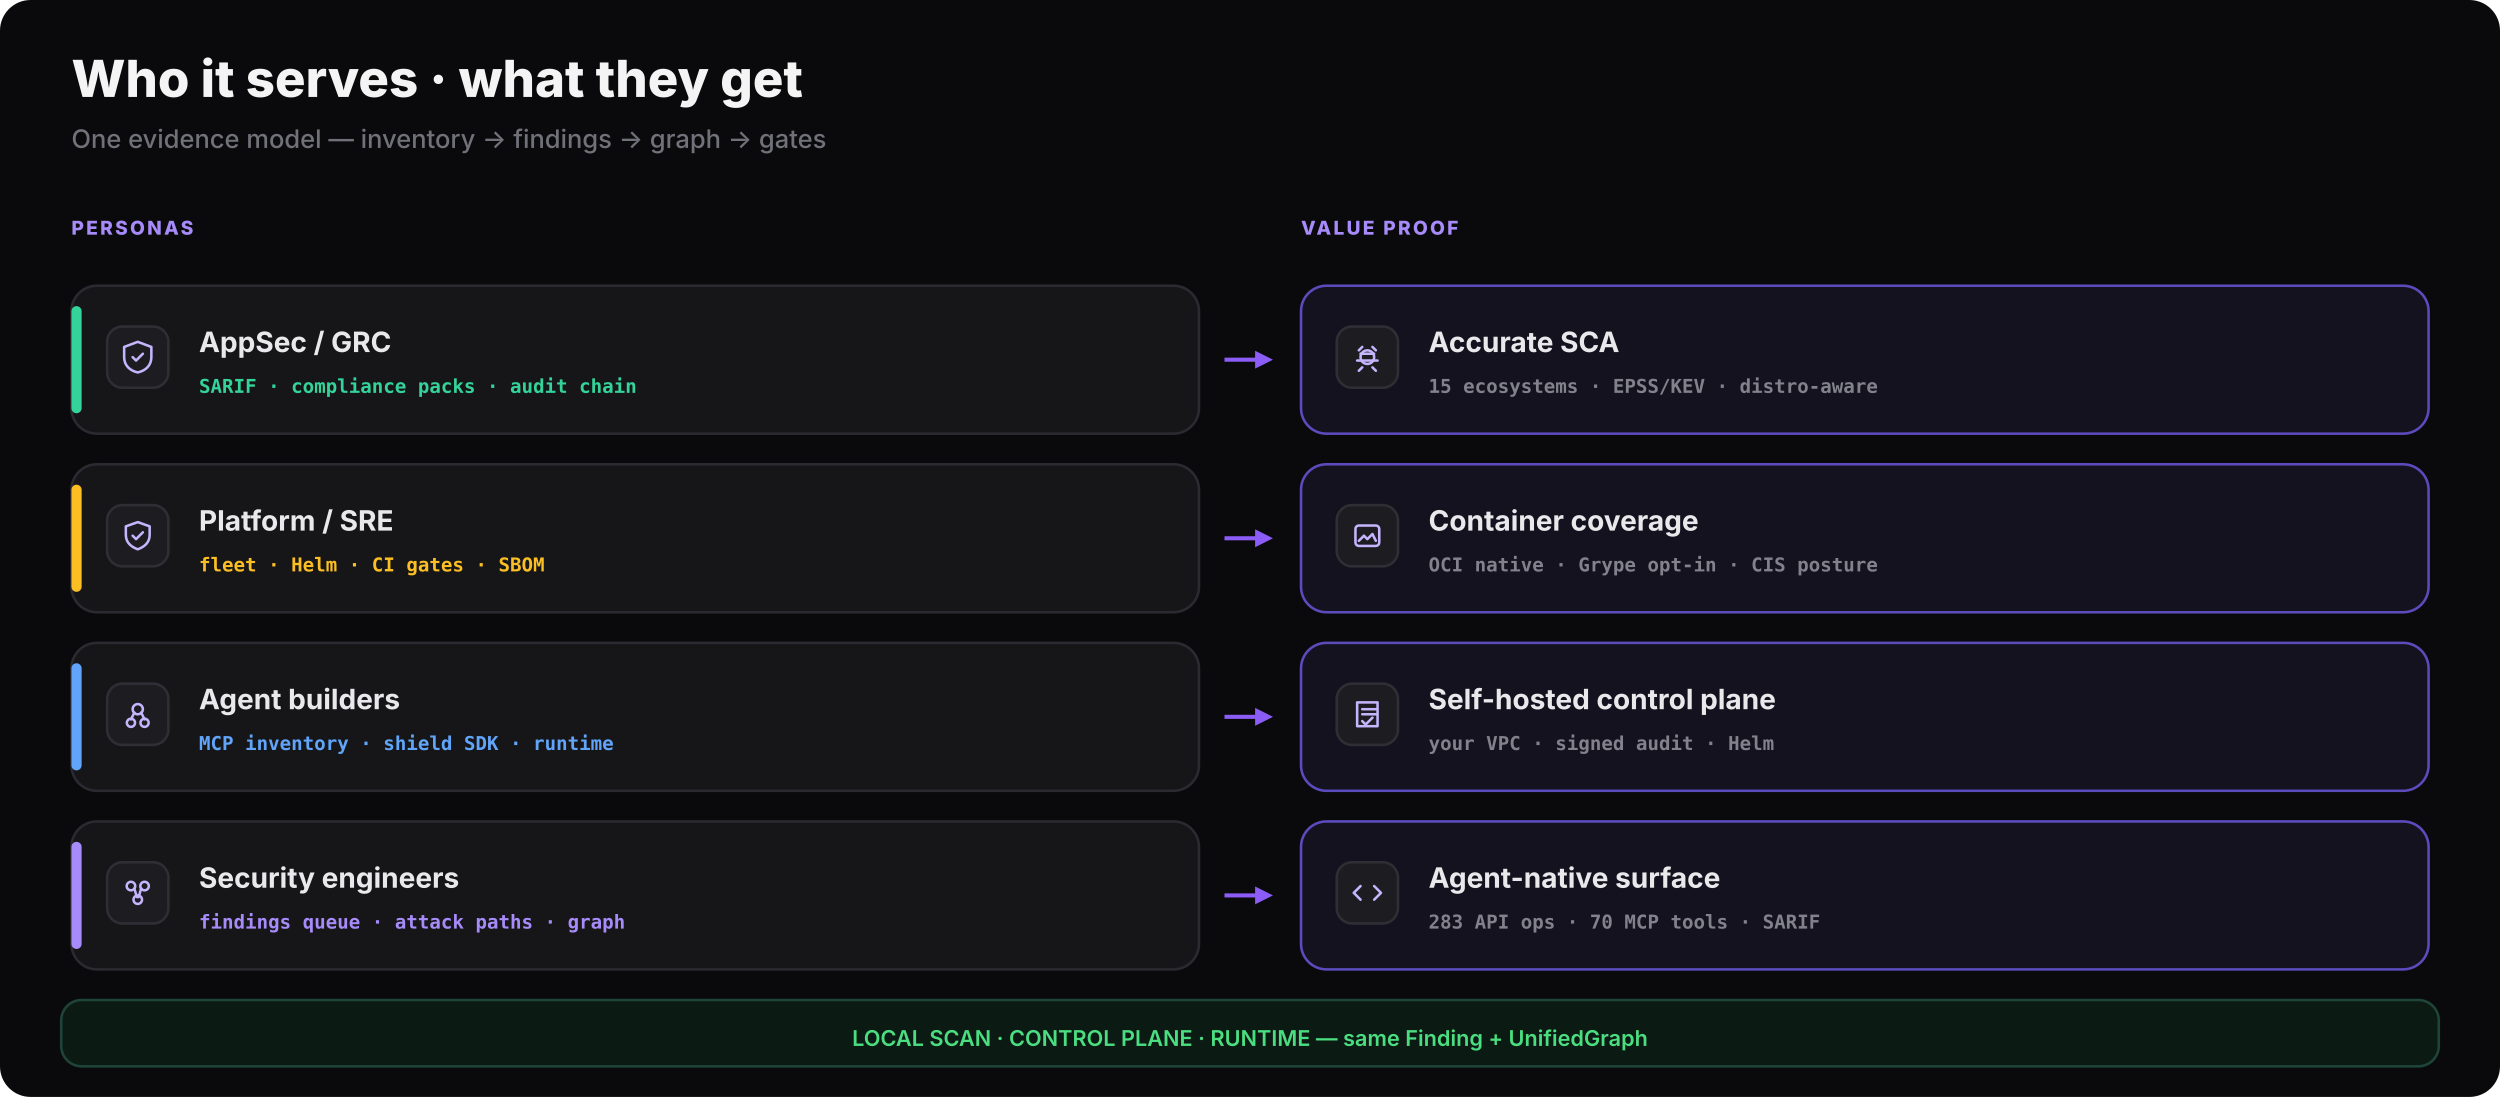
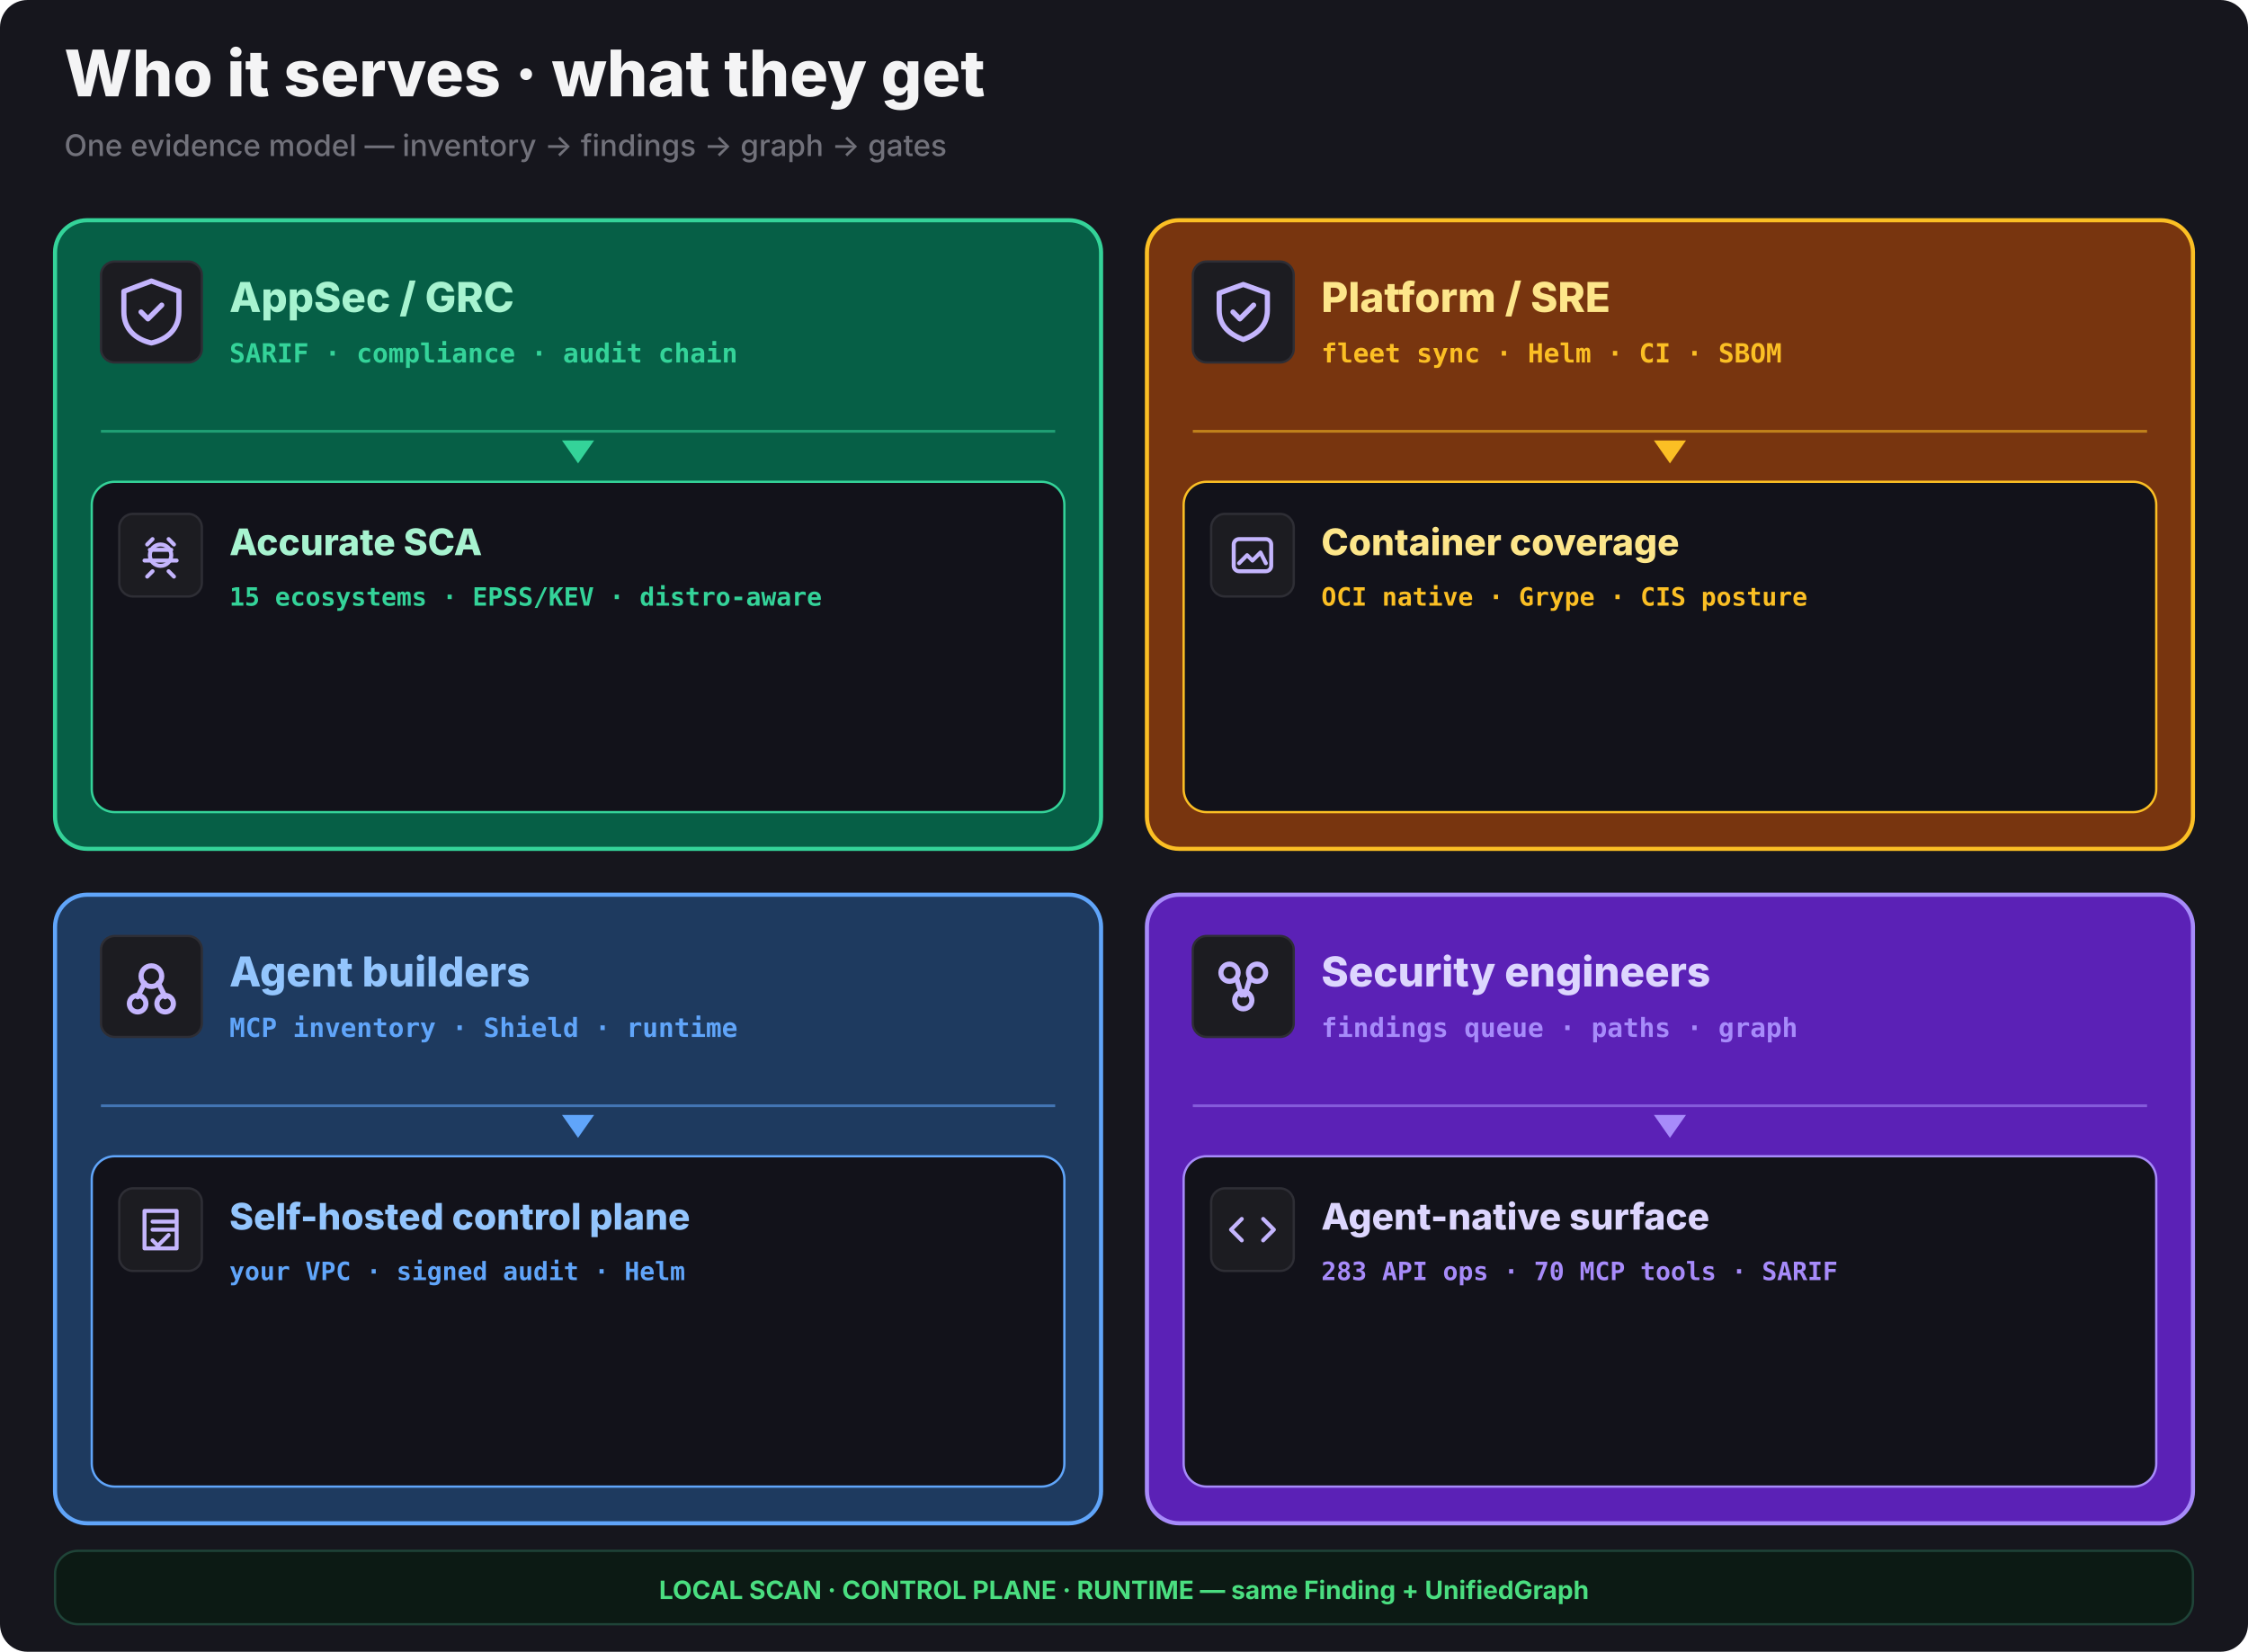
- <svg xmlns="http://www.w3.org/2000/svg" width="980" height="430" viewBox="0 0 980 430" fill="none">
-   <rect width="980" height="430" rx="12" fill="#0a0a0c" />
-   <text x="28" y="38" font-family="Inter,system-ui,sans-serif" font-size="20" font-weight="800" fill="#f4f4f5">Who it serves · what they get</text>
-   <text x="28" y="58" font-family="Inter,system-ui,sans-serif" font-size="10" font-weight="500" fill="#71717a">One evidence model — inventory -&gt; findings -&gt; graph -&gt; gates</text>
-   <text x="28" y="92" font-family="Inter,system-ui,sans-serif" font-size="7.5" font-weight="800" letter-spacing="0.12em" fill="#a78bfa">PERSONAS</text>
-   <text x="510" y="92" font-family="Inter,system-ui,sans-serif" font-size="7.5" font-weight="800" letter-spacing="0.12em" fill="#a78bfa">VALUE PROOF</text>
-   <rect x="28" y="112" width="442" height="58" rx="10" fill="#161619" stroke="#2a2a31" />
-   <rect x="28" y="120" width="4" height="42" rx="2" fill="#34d399" />
-   <rect x="42" y="128" width="24" height="24" rx="6" fill="#1c1c21" stroke="#2e2e35" />
-   <g transform="translate(46,132) scale(0.6666667)" fill="none" stroke="#c4b5fd" stroke-width="1.5" stroke-linecap="round" stroke-linejoin="round">
+ <svg xmlns="http://www.w3.org/2000/svg" width="980" height="720" viewBox="0 0 980 720" fill="none">
+   <rect width="980" height="720" rx="12" fill="#16161d" />
+   <text x="28" y="42" font-family="Inter,system-ui,sans-serif" font-size="28" font-weight="800" fill="#f4f4f5">Who it serves · what they get</text>
+   <text x="28" y="68" font-family="Inter,system-ui,sans-serif" font-size="13" font-weight="500" fill="#71717a">One evidence model — inventory -&gt; findings -&gt; graph -&gt; gates</text>
+   <rect x="24" y="96" width="456" height="274" rx="14" fill="#065f46" stroke="#34d399" stroke-width="1.8" />
+   <rect x="44" y="114" width="44" height="44" rx="6" fill="#1c1c21" stroke="#2e2e35" />
+   <g transform="translate(48,118) scale(1.5)" fill="none" stroke="#c4b5fd" stroke-width="1.5" stroke-linecap="round" stroke-linejoin="round">
    <path d="M12 3l8 3v6c0 5-3.5 8-8 9-4.5-1-8-4-8-9V6z" />
    <path d="M9 12l2 2 4-4" />
  </g>
-   <text x="78" y="138" font-family="Inter,system-ui,sans-serif" font-size="11" font-weight="700" fill="#e9e9ec">AppSec / GRC</text>
-   <text x="78" y="154" font-family="ui-monospace,monospace" font-size="7.5" font-weight="600" fill="#34d399">SARIF · compliance packs · audit chain</text>
-   <rect x="510" y="112" width="442" height="58" rx="10" fill="#15121f" stroke="#5b4bbd" />
-   <rect x="524" y="128" width="24" height="24" rx="6" fill="#1c1c21" stroke="#2e2e35" />
-   <g transform="translate(528,132) scale(0.6666667)" fill="none" stroke="#c4b5fd" stroke-width="1.5" stroke-linecap="round" stroke-linejoin="round">
+   <text x="100" y="136" font-family="Inter,system-ui,sans-serif" font-size="18" font-weight="800" fill="#a7f3d0">AppSec / GRC</text>
+   <text x="100" y="158" font-family="ui-monospace,monospace" font-size="11.5" font-weight="600" fill="#34d399">SARIF · compliance · audit chain</text>
+   <line x1="44" y1="188" x2="460" y2="188" stroke="#34d399" stroke-width="1.2" opacity="0.55" />
+   <polygon points="252,202 245,192 259,192" fill="#34d399" />
+   <rect x="40" y="210" width="424" height="144" rx="10" fill="#12121a" stroke="#34d399" />
+   <rect x="52" y="224" width="36" height="36" rx="6" fill="#1c1c21" stroke="#2e2e35" />
+   <g transform="translate(56,228) scale(1.166667)" fill="none" stroke="#c4b5fd" stroke-width="1.5" stroke-linecap="round" stroke-linejoin="round">
    <path d="M8 10h8M6 14h12M9 6l-2 2M15 6l2 2M9 18l-2 2M15 18l2 2" />
    <circle cx="12" cy="12" r="4" />
  </g>
-   <text x="560" y="138" font-family="Inter,system-ui,sans-serif" font-size="11" font-weight="700" fill="#e9e9ec">Accurate SCA</text>
-   <text x="560" y="154" font-family="ui-monospace,monospace" font-size="7.5" font-weight="600" fill="#82828c">15 ecosystems · EPSS/KEV · distro-aware</text>
-   <line x1="480" y1="141" x2="493" y2="141" stroke="#8b5cf6" stroke-width="1.6" />
-   <polygon points="499,141 492,137.5 492,144.5" fill="#8b5cf6" />
-   <rect x="28" y="182" width="442" height="58" rx="10" fill="#161619" stroke="#2a2a31" />
-   <rect x="28" y="190" width="4" height="42" rx="2" fill="#fbbf24" />
-   <rect x="42" y="198" width="24" height="24" rx="6" fill="#1c1c21" stroke="#2e2e35" />
-   <g transform="translate(46,202) scale(0.6666667)" fill="none" stroke="#c4b5fd" stroke-width="1.5" stroke-linecap="round" stroke-linejoin="round">
+   <text x="100" y="242" font-family="Inter,system-ui,sans-serif" font-size="16" font-weight="800" fill="#a7f3d0">Accurate SCA</text>
+   <text x="100" y="264" font-family="ui-monospace,monospace" font-size="11" font-weight="600" fill="#34d399">15 ecosystems · EPSS/KEV · distro-aware</text>
+   <rect x="500" y="96" width="456" height="274" rx="14" fill="#78350f" stroke="#fbbf24" stroke-width="1.8" />
+   <rect x="520" y="114" width="44" height="44" rx="6" fill="#1c1c21" stroke="#2e2e35" />
+   <g transform="translate(524,118) scale(1.5)" fill="none" stroke="#c4b5fd" stroke-width="1.5" stroke-linecap="round" stroke-linejoin="round">
    <path d="M12 4l7 2.5v5c0 4.5-3 7-7 8.5-4-1.5-7-4-7-8.5v-5z" />
    <path d="M9 12l2 2 4-4" />
  </g>
-   <text x="78" y="208" font-family="Inter,system-ui,sans-serif" font-size="11" font-weight="700" fill="#e9e9ec">Platform / SRE</text>
-   <text x="78" y="224" font-family="ui-monospace,monospace" font-size="7.5" font-weight="600" fill="#fbbf24">fleet · Helm · CI gates · SBOM</text>
-   <rect x="510" y="182" width="442" height="58" rx="10" fill="#15121f" stroke="#5b4bbd" />
-   <rect x="524" y="198" width="24" height="24" rx="6" fill="#1c1c21" stroke="#2e2e35" />
-   <g transform="translate(528,202) scale(0.6666667)" fill="none" stroke="#c4b5fd" stroke-width="1.5" stroke-linecap="round" stroke-linejoin="round">
+   <text x="576" y="136" font-family="Inter,system-ui,sans-serif" font-size="18" font-weight="800" fill="#fde68a">Platform / SRE</text>
+   <text x="576" y="158" font-family="ui-monospace,monospace" font-size="11.5" font-weight="600" fill="#fbbf24">fleet sync · Helm · CI · SBOM</text>
+   <line x1="520" y1="188" x2="936" y2="188" stroke="#fbbf24" stroke-width="1.2" opacity="0.55" />
+   <polygon points="728,202 721,192 735,192" fill="#fbbf24" />
+   <rect x="516" y="210" width="424" height="144" rx="10" fill="#12121a" stroke="#fbbf24" />
+   <rect x="528" y="224" width="36" height="36" rx="6" fill="#1c1c21" stroke="#2e2e35" />
+   <g transform="translate(532,228) scale(1.166667)" fill="none" stroke="#c4b5fd" stroke-width="1.5" stroke-linecap="round" stroke-linejoin="round">
    <rect x="5" y="6" width="14" height="12" rx="2" />
    <path d="M7 15l3-3 2 2 3-3 2 4" />
  </g>
-   <text x="560" y="208" font-family="Inter,system-ui,sans-serif" font-size="11" font-weight="700" fill="#e9e9ec">Container coverage</text>
-   <text x="560" y="224" font-family="ui-monospace,monospace" font-size="7.5" font-weight="600" fill="#82828c">OCI native · Grype opt-in · CIS posture</text>
-   <line x1="480" y1="211" x2="493" y2="211" stroke="#8b5cf6" stroke-width="1.6" />
-   <polygon points="499,211 492,207.5 492,214.5" fill="#8b5cf6" />
-   <rect x="28" y="252" width="442" height="58" rx="10" fill="#161619" stroke="#2a2a31" />
-   <rect x="28" y="260" width="4" height="42" rx="2" fill="#60a5fa" />
-   <rect x="42" y="268" width="24" height="24" rx="6" fill="#1c1c21" stroke="#2e2e35" />
-   <g transform="translate(46,272) scale(0.6666667)" fill="none" stroke="#c4b5fd" stroke-width="1.5" stroke-linecap="round" stroke-linejoin="round">
+   <text x="576" y="242" font-family="Inter,system-ui,sans-serif" font-size="16" font-weight="800" fill="#fde68a">Container coverage</text>
+   <text x="576" y="264" font-family="ui-monospace,monospace" font-size="11" font-weight="600" fill="#fbbf24">OCI native · Grype · CIS posture</text>
+   <rect x="24" y="390" width="456" height="274" rx="14" fill="#1e3a5f" stroke="#60a5fa" stroke-width="1.8" />
+   <rect x="44" y="408" width="44" height="44" rx="6" fill="#1c1c21" stroke="#2e2e35" />
+   <g transform="translate(48,412) scale(1.5)" fill="none" stroke="#c4b5fd" stroke-width="1.5" stroke-linecap="round" stroke-linejoin="round">
    <circle cx="12" cy="9" r="3" />
    <circle cx="8" cy="17" r="2.4" />
    <circle cx="16" cy="17" r="2.4" />
    <path d="M10 11l-2 4 M14 11l2 4" />
  </g>
-   <text x="78" y="278" font-family="Inter,system-ui,sans-serif" font-size="11" font-weight="700" fill="#e9e9ec">Agent builders</text>
-   <text x="78" y="294" font-family="ui-monospace,monospace" font-size="7.5" font-weight="600" fill="#60a5fa">MCP inventory · shield SDK · runtime</text>
-   <rect x="510" y="252" width="442" height="58" rx="10" fill="#15121f" stroke="#5b4bbd" />
-   <rect x="524" y="268" width="24" height="24" rx="6" fill="#1c1c21" stroke="#2e2e35" />
-   <g transform="translate(528,272) scale(0.6666667)" fill="none" stroke="#c4b5fd" stroke-width="1.5" stroke-linecap="round" stroke-linejoin="round">
+   <text x="100" y="430" font-family="Inter,system-ui,sans-serif" font-size="18" font-weight="800" fill="#93c5fd">Agent builders</text>
+   <text x="100" y="452" font-family="ui-monospace,monospace" font-size="11.5" font-weight="600" fill="#60a5fa">MCP inventory · Shield · runtime</text>
+   <line x1="44" y1="482" x2="460" y2="482" stroke="#60a5fa" stroke-width="1.2" opacity="0.55" />
+   <polygon points="252,496 245,486 259,486" fill="#60a5fa" />
+   <rect x="40" y="504" width="424" height="144" rx="10" fill="#12121a" stroke="#60a5fa" />
+   <rect x="52" y="518" width="36" height="36" rx="6" fill="#1c1c21" stroke="#2e2e35" />
+   <g transform="translate(56,522) scale(1.166667)" fill="none" stroke="#c4b5fd" stroke-width="1.5" stroke-linecap="round" stroke-linejoin="round">
    <path d="M6 5h12v14H6z M9 9h8 M9 12h8" />
    <path d="M9 16l2 2 4-4" />
  </g>
-   <text x="560" y="278" font-family="Inter,system-ui,sans-serif" font-size="11" font-weight="700" fill="#e9e9ec">Self-hosted control plane</text>
-   <text x="560" y="294" font-family="ui-monospace,monospace" font-size="7.5" font-weight="600" fill="#82828c">your VPC · signed audit · Helm</text>
-   <line x1="480" y1="281" x2="493" y2="281" stroke="#8b5cf6" stroke-width="1.6" />
-   <polygon points="499,281 492,277.5 492,284.5" fill="#8b5cf6" />
-   <rect x="28" y="322" width="442" height="58" rx="10" fill="#161619" stroke="#2a2a31" />
-   <rect x="28" y="330" width="4" height="42" rx="2" fill="#a78bfa" />
-   <rect x="42" y="338" width="24" height="24" rx="6" fill="#1c1c21" stroke="#2e2e35" />
-   <g transform="translate(46,342) scale(0.6666667)" fill="none" stroke="#c4b5fd" stroke-width="1.5" stroke-linecap="round" stroke-linejoin="round">
+   <text x="100" y="536" font-family="Inter,system-ui,sans-serif" font-size="16" font-weight="800" fill="#93c5fd">Self-hosted control plane</text>
+   <text x="100" y="558" font-family="ui-monospace,monospace" font-size="11" font-weight="600" fill="#60a5fa">your VPC · signed audit · Helm</text>
+   <rect x="500" y="390" width="456" height="274" rx="14" fill="#5b21b6" stroke="#a78bfa" stroke-width="1.8" />
+   <rect x="520" y="408" width="44" height="44" rx="6" fill="#1c1c21" stroke="#2e2e35" />
+   <g transform="translate(524,412) scale(1.5)" fill="none" stroke="#c4b5fd" stroke-width="1.5" stroke-linecap="round" stroke-linejoin="round">
    <circle cx="8" cy="8" r="2.5" />
    <circle cx="16" cy="8" r="2.5" />
    <circle cx="12" cy="16" r="2.5" />
    <path d="M10 9.5l1.5 5 M14 9.5l-1.5 5" />
  </g>
-   <text x="78" y="348" font-family="Inter,system-ui,sans-serif" font-size="11" font-weight="700" fill="#e9e9ec">Security engineers</text>
-   <text x="78" y="364" font-family="ui-monospace,monospace" font-size="7.5" font-weight="600" fill="#a78bfa">findings queue · attack paths · graph</text>
-   <rect x="510" y="322" width="442" height="58" rx="10" fill="#15121f" stroke="#5b4bbd" />
-   <rect x="524" y="338" width="24" height="24" rx="6" fill="#1c1c21" stroke="#2e2e35" />
-   <g transform="translate(528,342) scale(0.6666667)" fill="none" stroke="#c4b5fd" stroke-width="1.5" stroke-linecap="round" stroke-linejoin="round">
+   <text x="576" y="430" font-family="Inter,system-ui,sans-serif" font-size="18" font-weight="800" fill="#ddd6fe">Security engineers</text>
+   <text x="576" y="452" font-family="ui-monospace,monospace" font-size="11.5" font-weight="600" fill="#a78bfa">findings queue · paths · graph</text>
+   <line x1="520" y1="482" x2="936" y2="482" stroke="#a78bfa" stroke-width="1.2" opacity="0.55" />
+   <polygon points="728,496 721,486 735,486" fill="#a78bfa" />
+   <rect x="516" y="504" width="424" height="144" rx="10" fill="#12121a" stroke="#a78bfa" />
+   <rect x="528" y="518" width="36" height="36" rx="6" fill="#1c1c21" stroke="#2e2e35" />
+   <g transform="translate(532,522) scale(1.166667)" fill="none" stroke="#c4b5fd" stroke-width="1.5" stroke-linecap="round" stroke-linejoin="round">
    <path d="M8 8l-4 4 4 4M16 8l4 4-4 4" />
  </g>
-   <text x="560" y="348" font-family="Inter,system-ui,sans-serif" font-size="11" font-weight="700" fill="#e9e9ec">Agent-native surface</text>
-   <text x="560" y="364" font-family="ui-monospace,monospace" font-size="7.5" font-weight="600" fill="#82828c">283 API ops · 70 MCP tools · SARIF</text>
-   <line x1="480" y1="351" x2="493" y2="351" stroke="#8b5cf6" stroke-width="1.6" />
-   <polygon points="499,351 492,347.5 492,354.5" fill="#8b5cf6" />
-   <rect x="24" y="392" width="932" height="26" rx="8" fill="#0c1a14" stroke="#1f4438" />
-   <text x="490" y="410" text-anchor="middle" font-family="Inter,system-ui,sans-serif" font-size="8.5" font-weight="600" fill="#4ade80">LOCAL SCAN · CONTROL PLANE · RUNTIME — same Finding + UnifiedGraph</text>
+   <text x="576" y="536" font-family="Inter,system-ui,sans-serif" font-size="16" font-weight="800" fill="#ddd6fe">Agent-native surface</text>
+   <text x="576" y="558" font-family="ui-monospace,monospace" font-size="11" font-weight="600" fill="#a78bfa">283 API ops · 70 MCP tools · SARIF</text>
+   <rect x="24" y="676" width="932" height="32" rx="10" fill="#0c1a14" stroke="#1f4438" />
+   <text x="490" y="697" text-anchor="middle" font-family="Inter,system-ui,sans-serif" font-size="11" font-weight="700" fill="#4ade80">LOCAL SCAN · CONTROL PLANE · RUNTIME — same Finding + UnifiedGraph</text>
</svg>
